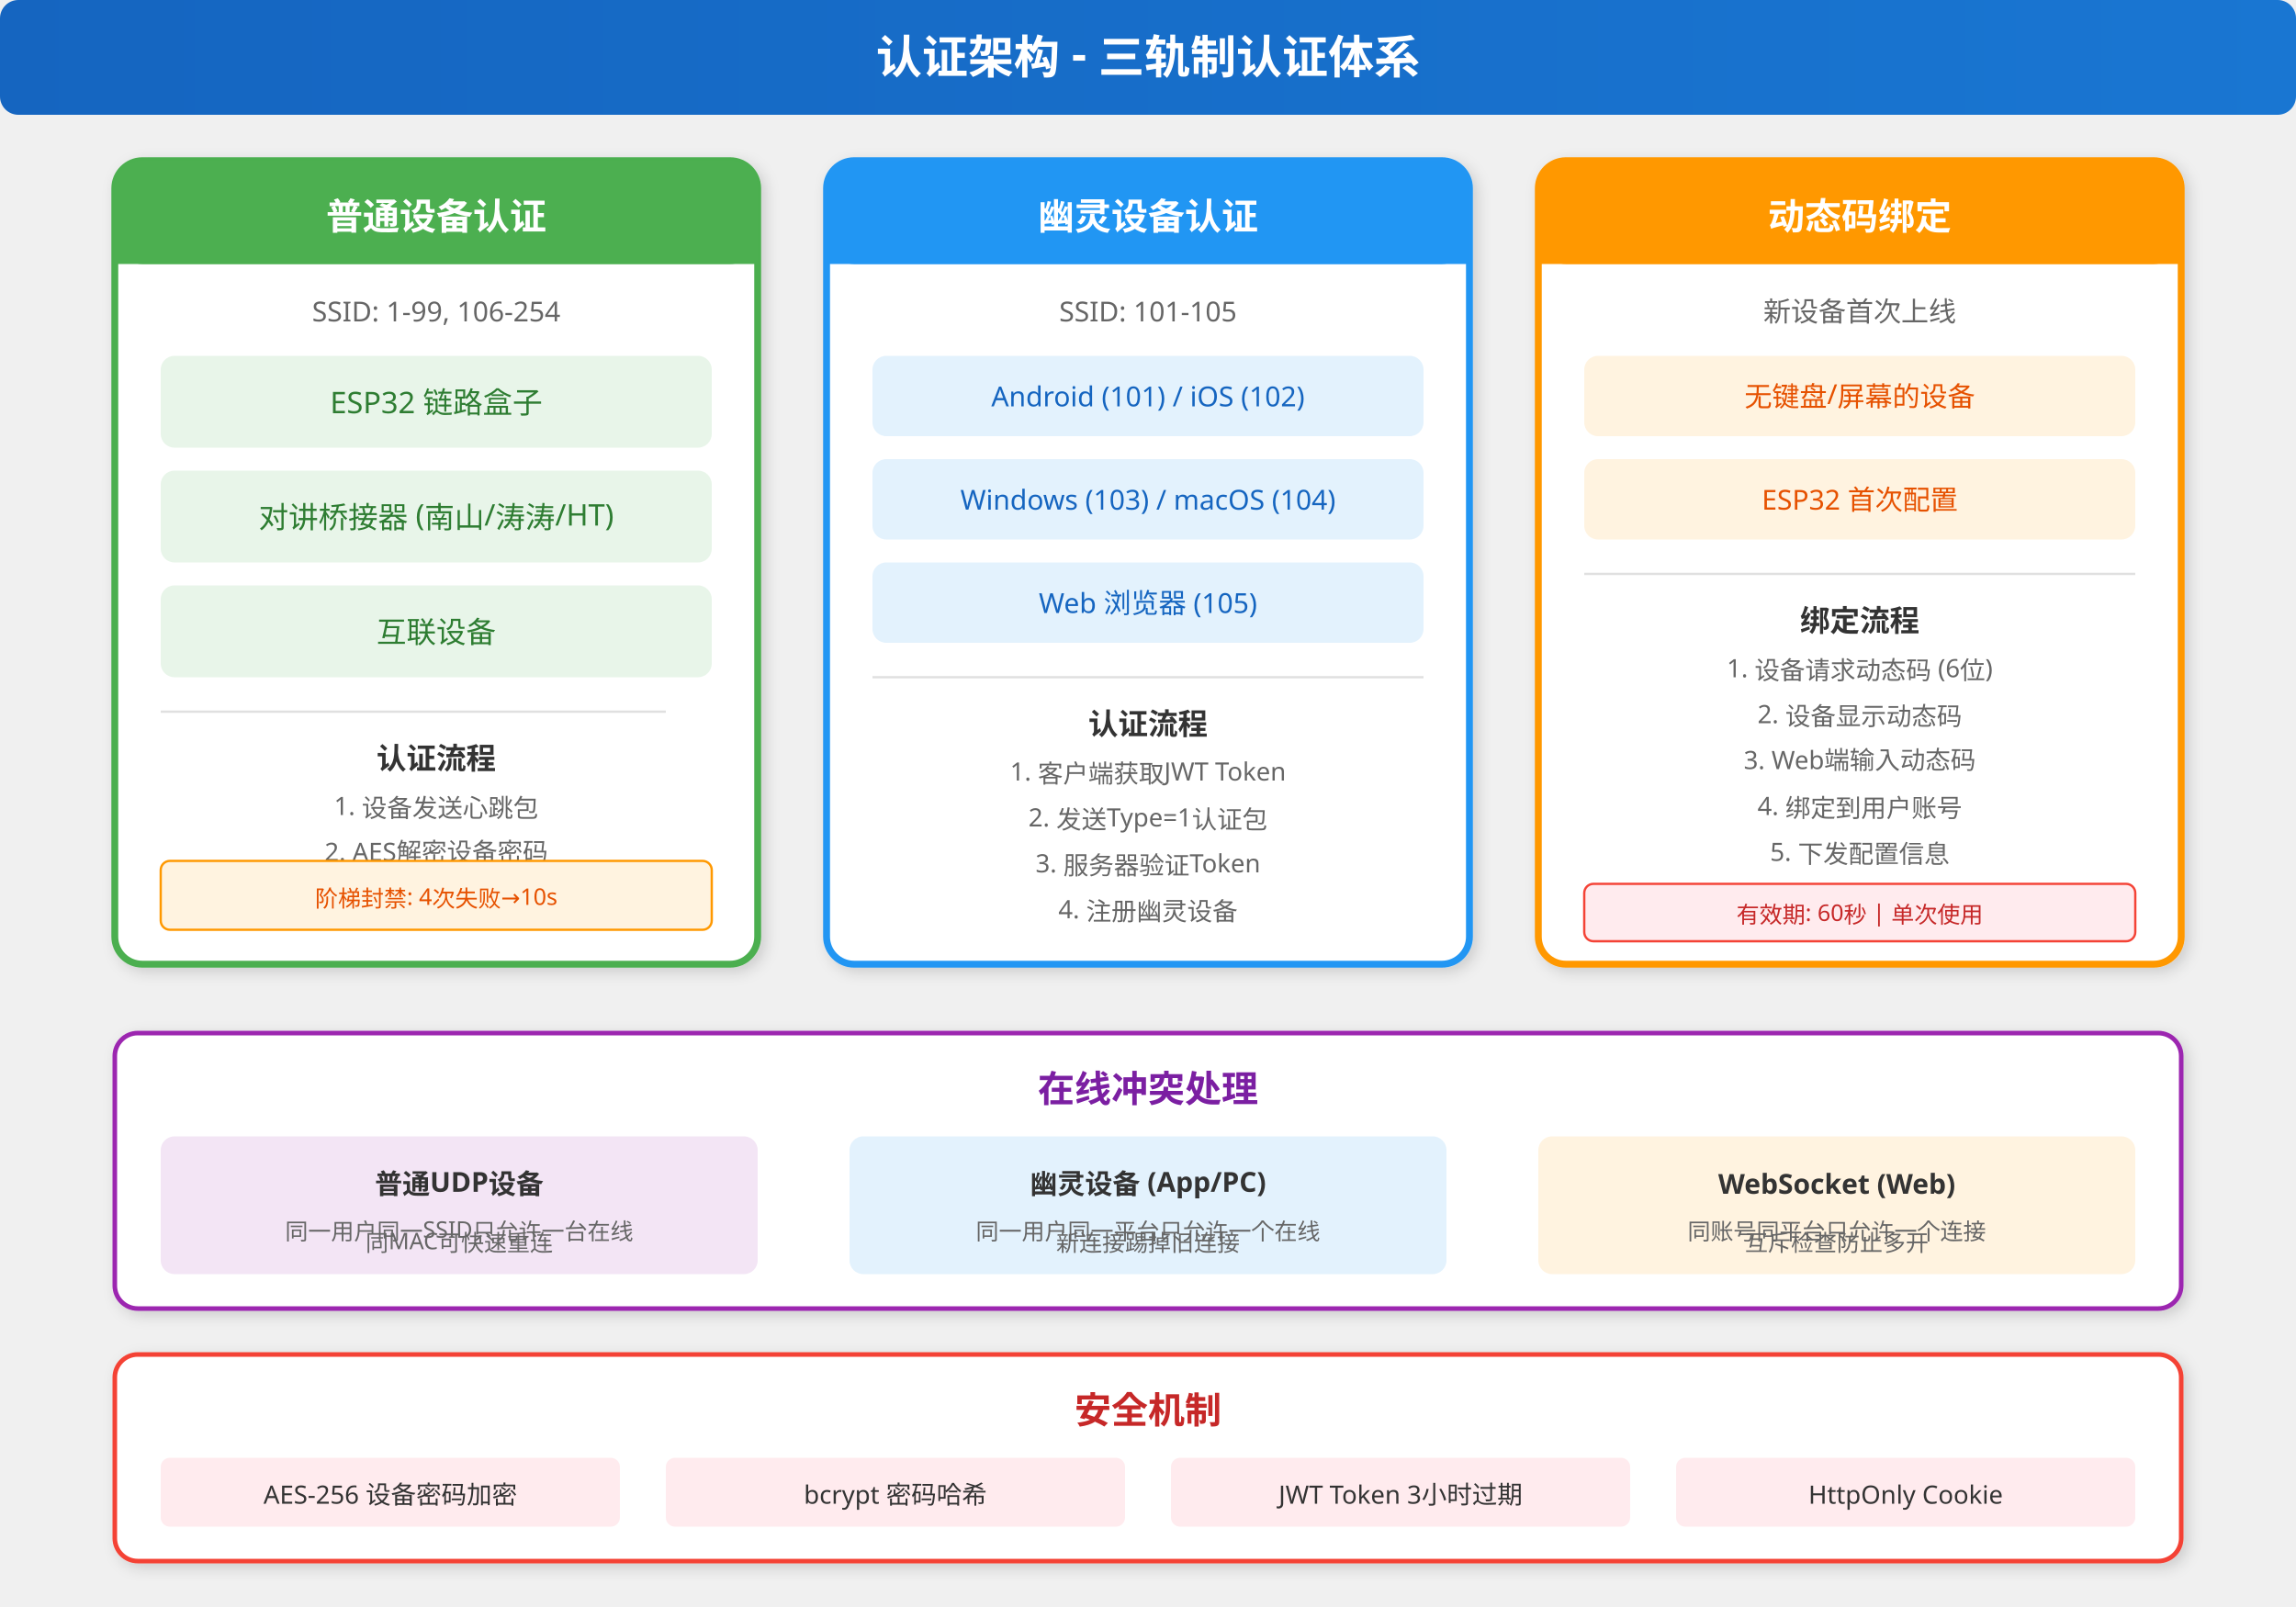
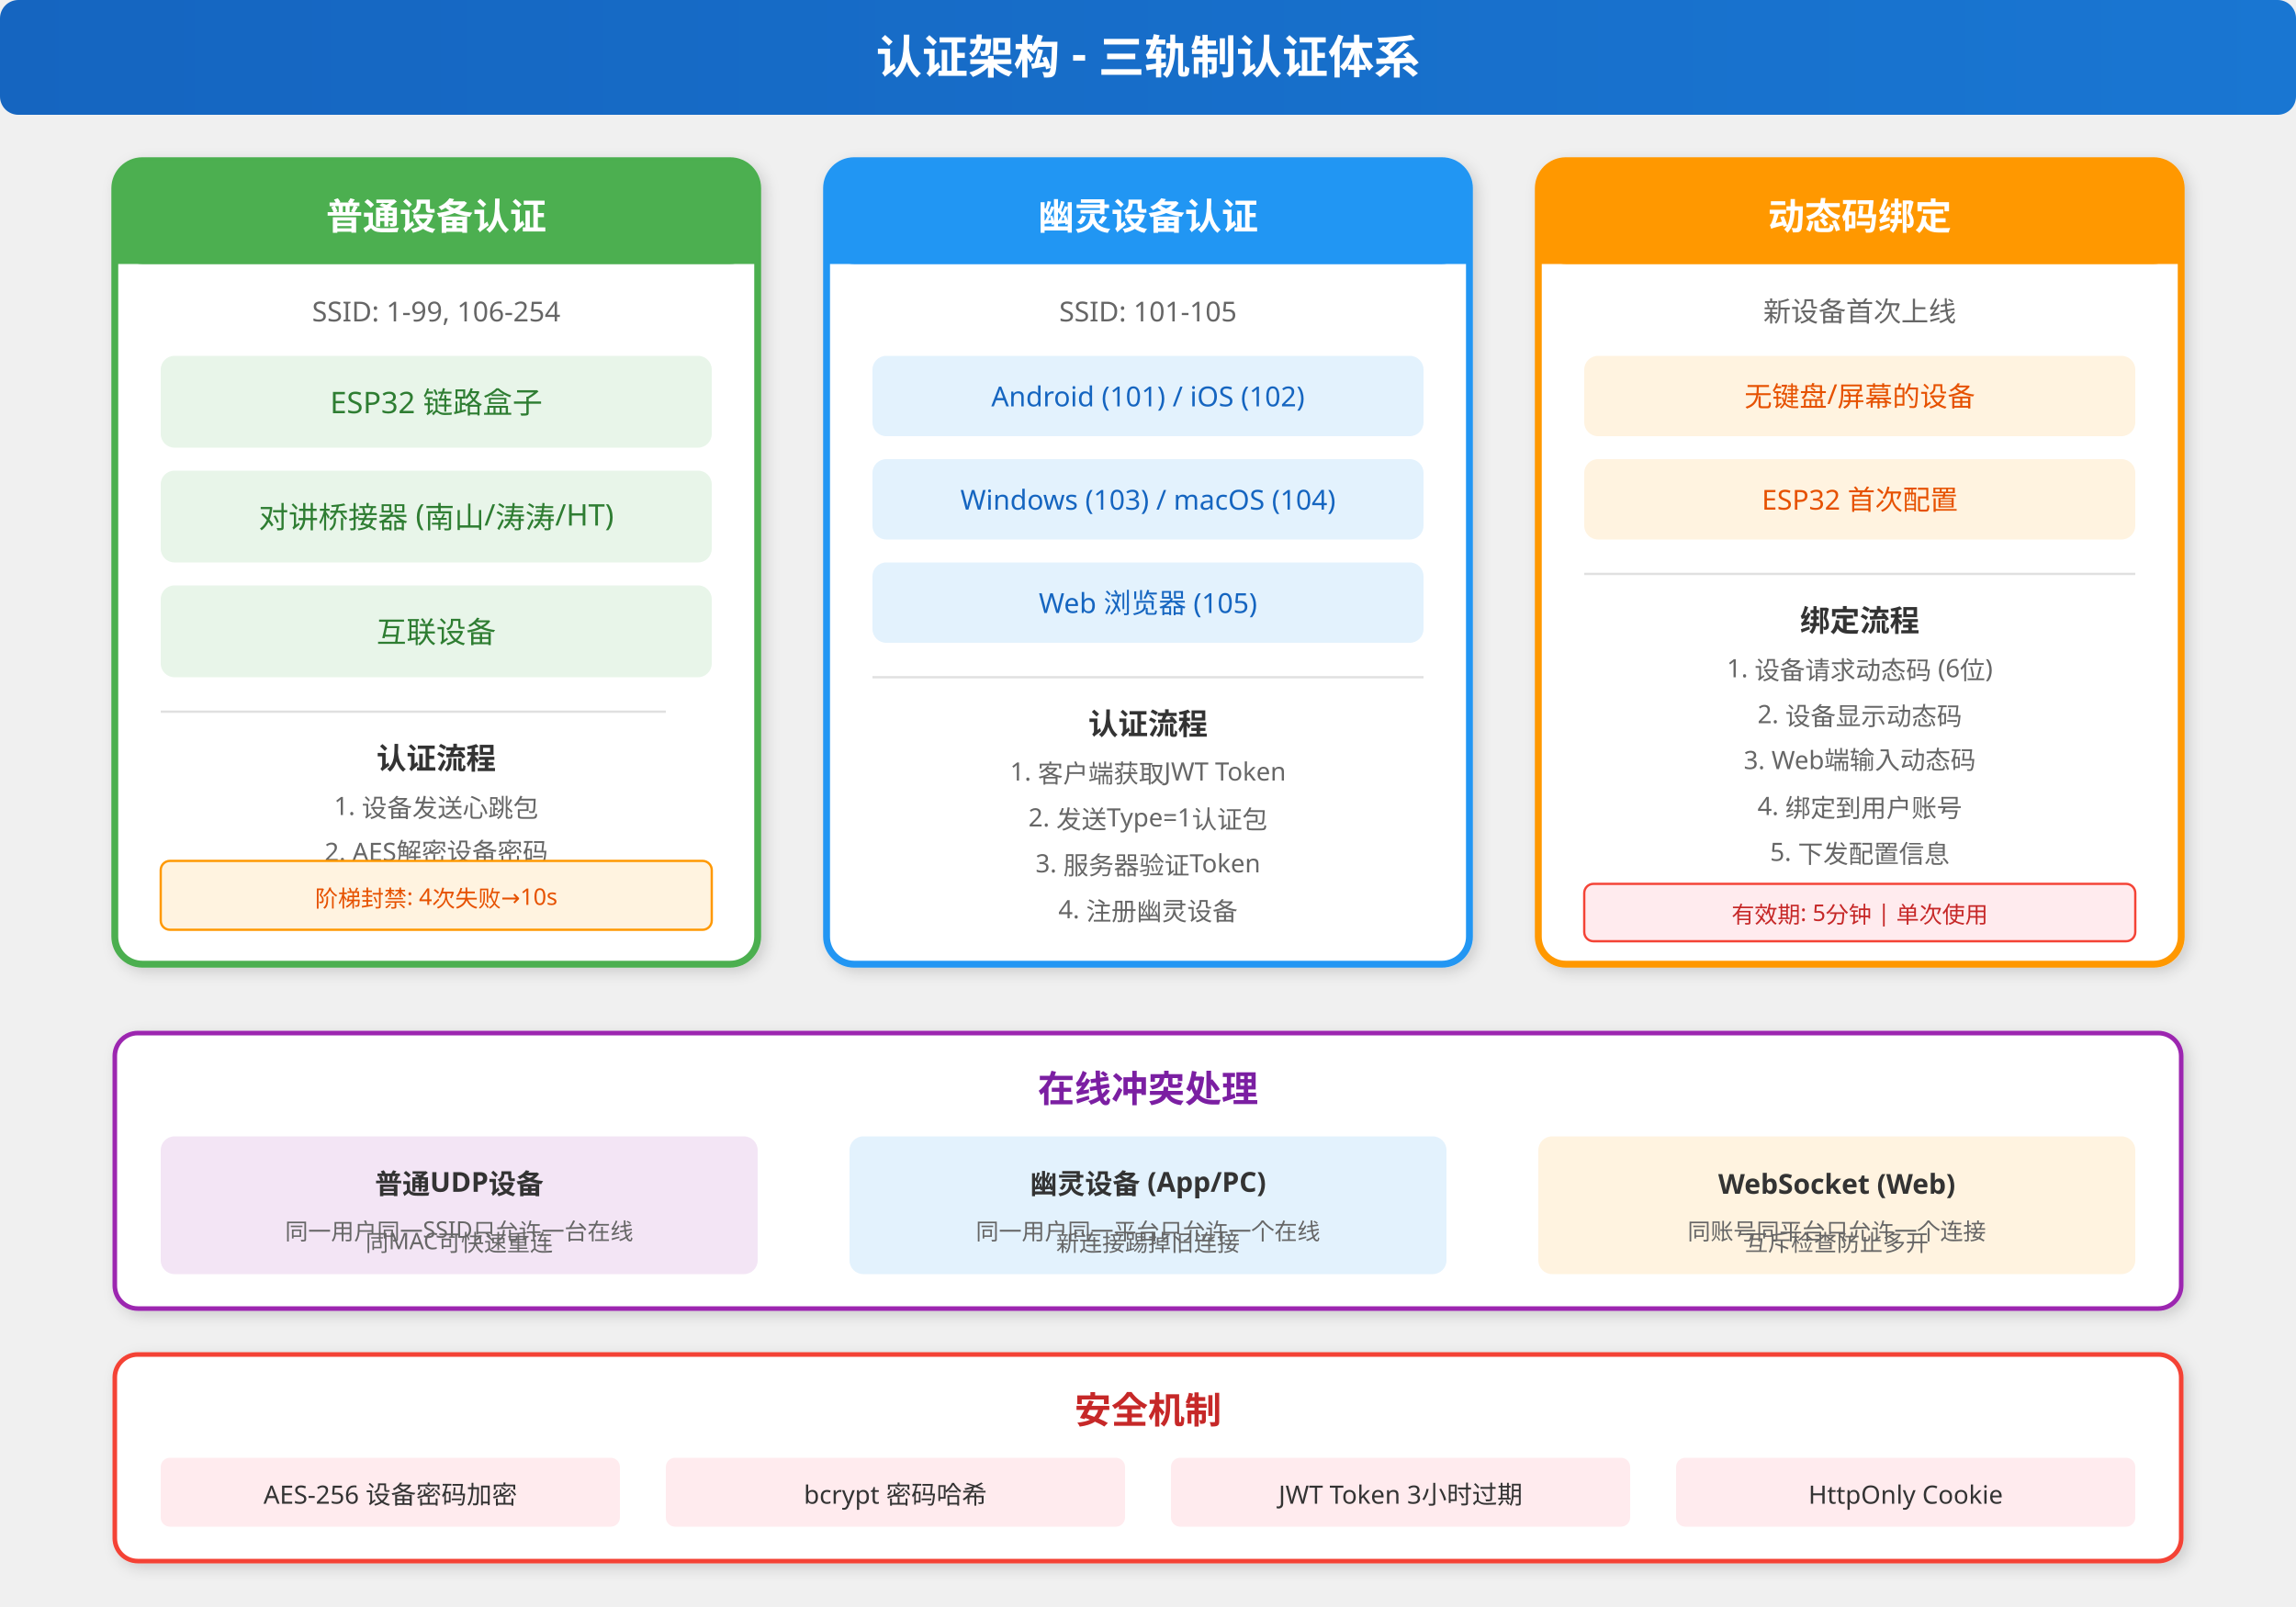
<svg xmlns="http://www.w3.org/2000/svg" viewBox="0 0 1000 700" font-family="Microsoft YaHei, sans-serif">
  <defs>
    <linearGradient id="grad1" x1="0%" y1="0%" x2="100%" y2="0%">
      <stop offset="0%" style="stop-color:#1565c0;stop-opacity:1" />
      <stop offset="100%" style="stop-color:#1976d2;stop-opacity:1" />
    </linearGradient>
    <filter id="shadow">
      <feDropShadow dx="2" dy="2" stdDeviation="3" flood-opacity="0.15" />
    </filter>
  </defs>
  <rect x="0" y="0" width="1000" height="50" fill="url(#grad1)" rx="8" />
  <text x="500" y="32" text-anchor="middle" fill="white" font-size="20" font-weight="bold">认证架构 - 三轨制认证体系</text>
  <rect x="50" y="70" width="280" height="350" fill="white" rx="12" filter="url(#shadow)" stroke="#4caf50" stroke-width="3" />
  <rect x="50" y="70" width="280" height="45" fill="#4caf50" rx="12" />
  <rect x="50" y="95" width="280" height="20" fill="#4caf50" />
  <text x="190" y="100" text-anchor="middle" fill="white" font-size="16" font-weight="bold">普通设备认证</text>
  <text x="190" y="140" text-anchor="middle" fill="#666" font-size="12">SSID: 1-99, 106-254</text>
  <rect x="70" y="155" width="240" height="40" fill="#e8f5e9" rx="6" />
  <text x="190" y="180" text-anchor="middle" fill="#2e7d32" font-size="13">ESP32 链路盒子</text>
  <rect x="70" y="205" width="240" height="40" fill="#e8f5e9" rx="6" />
  <text x="190" y="230" text-anchor="middle" fill="#2e7d32" font-size="13">对讲桥接器 (南山/涛涛/HT)</text>
  <rect x="70" y="255" width="240" height="40" fill="#e8f5e9" rx="6" />
  <text x="190" y="280" text-anchor="middle" fill="#2e7d32" font-size="13">互联设备</text>
  <line x1="70" y1="310" x2="290" y2="310" stroke="#e0e0e0" stroke-width="1" />
  <text x="190" y="335" text-anchor="middle" fill="#333" font-size="13" font-weight="bold">认证流程</text>
  <text x="190" y="355" text-anchor="middle" fill="#666" font-size="11">1. 设备发送心跳包</text>
  <text x="190" y="375" text-anchor="middle" fill="#666" font-size="11">2. AES解密设备密码</text>
  <text x="190" y="395" text-anchor="middle" fill="#666" font-size="11">3. bcrypt验证哈希</text>
  <rect x="70" y="375" width="240" height="30" fill="#fff3e0" rx="4" stroke="#ff9800" stroke-width="1" />
  <text x="190" y="395" text-anchor="middle" fill="#e65100" font-size="10">阶梯封禁: 4次失败→10s</text>
  <rect x="360" y="70" width="280" height="350" fill="white" rx="12" filter="url(#shadow)" stroke="#2196f3" stroke-width="3" />
  <rect x="360" y="70" width="280" height="45" fill="#2196f3" rx="12" />
  <rect x="360" y="95" width="280" height="20" fill="#2196f3" />
  <text x="500" y="100" text-anchor="middle" fill="white" font-size="16" font-weight="bold">幽灵设备认证</text>
  <text x="500" y="140" text-anchor="middle" fill="#666" font-size="12">SSID: 101-105</text>
  <rect x="380" y="155" width="240" height="35" fill="#e3f2fd" rx="6" />
  <text x="500" y="177" text-anchor="middle" fill="#1565c0" font-size="12">Android (101) / iOS (102)</text>
  <rect x="380" y="200" width="240" height="35" fill="#e3f2fd" rx="6" />
  <text x="500" y="222" text-anchor="middle" fill="#1565c0" font-size="12">Windows (103) / macOS (104)</text>
  <rect x="380" y="245" width="240" height="35" fill="#e3f2fd" rx="6" />
  <text x="500" y="267" text-anchor="middle" fill="#1565c0" font-size="12">Web 浏览器 (105)</text>
  <line x1="380" y1="295" x2="620" y2="295" stroke="#e0e0e0" stroke-width="1" />
  <text x="500" y="320" text-anchor="middle" fill="#333" font-size="13" font-weight="bold">认证流程</text>
  <text x="500" y="340" text-anchor="middle" fill="#666" font-size="11">1. 客户端获取JWT Token</text>
  <text x="500" y="360" text-anchor="middle" fill="#666" font-size="11">2. 发送Type=1认证包</text>
  <text x="500" y="380" text-anchor="middle" fill="#666" font-size="11">3. 服务器验证Token</text>
  <text x="500" y="400" text-anchor="middle" fill="#666" font-size="11">4. 注册幽灵设备</text>
  <rect x="670" y="70" width="280" height="350" fill="white" rx="12" filter="url(#shadow)" stroke="#ff9800" stroke-width="3" />
  <rect x="670" y="70" width="280" height="45" fill="#ff9800" rx="12" />
  <rect x="670" y="95" width="280" height="20" fill="#ff9800" />
  <text x="810" y="100" text-anchor="middle" fill="white" font-size="16" font-weight="bold">动态码绑定</text>
  <text x="810" y="140" text-anchor="middle" fill="#666" font-size="12">新设备首次上线</text>
  <rect x="690" y="155" width="240" height="35" fill="#fff3e0" rx="6" />
  <text x="810" y="177" text-anchor="middle" fill="#e65100" font-size="12">无键盘/屏幕的设备</text>
  <rect x="690" y="200" width="240" height="35" fill="#fff3e0" rx="6" />
  <text x="810" y="222" text-anchor="middle" fill="#e65100" font-size="12">ESP32 首次配置</text>
  <line x1="690" y1="250" x2="930" y2="250" stroke="#e0e0e0" stroke-width="1" />
  <text x="810" y="275" text-anchor="middle" fill="#333" font-size="13" font-weight="bold">绑定流程</text>
  <text x="810" y="295" text-anchor="middle" fill="#666" font-size="11">1. 设备请求动态码 (6位)</text>
  <text x="810" y="315" text-anchor="middle" fill="#666" font-size="11">2. 设备显示动态码</text>
  <text x="810" y="335" text-anchor="middle" fill="#666" font-size="11">3. Web端输入动态码</text>
  <text x="810" y="355" text-anchor="middle" fill="#666" font-size="11">4. 绑定到用户账号</text>
  <text x="810" y="375" text-anchor="middle" fill="#666" font-size="11">5. 下发配置信息</text>
  <rect x="690" y="385" width="240" height="25" fill="#ffebee" rx="4" stroke="#f44336" stroke-width="1" />
-   <text x="810" y="402" text-anchor="middle" fill="#c62828" font-size="10">有效期: 60秒 | 单次使用</text>
+   <text x="810" y="402" text-anchor="middle" fill="#c62828" font-size="10">有效期: 5分钟 | 单次使用</text>
  <rect x="50" y="450" width="900" height="120" fill="white" rx="10" filter="url(#shadow)" stroke="#9c27b0" stroke-width="2" />
  <text x="500" y="480" text-anchor="middle" fill="#7b1fa2" font-size="16" font-weight="bold">在线冲突处理</text>
  <rect x="70" y="495" width="260" height="60" fill="#f3e5f5" rx="6" />
  <text x="200" y="520" text-anchor="middle" fill="#333" font-size="12" font-weight="bold">普通UDP设备</text>
  <text x="200" y="540" text-anchor="middle" fill="#666" font-size="10">同一用户同一SSID只允许一台在线</text>
  <text x="200" y="545" text-anchor="middle" fill="#666" font-size="10">同MAC可快速重连</text>
  <rect x="370" y="495" width="260" height="60" fill="#e3f2fd" rx="6" />
  <text x="500" y="520" text-anchor="middle" fill="#333" font-size="12" font-weight="bold">幽灵设备 (App/PC)</text>
  <text x="500" y="540" text-anchor="middle" fill="#666" font-size="10">同一用户同一平台只允许一个在线</text>
  <text x="500" y="545" text-anchor="middle" fill="#666" font-size="10">新连接踢掉旧连接</text>
  <rect x="670" y="495" width="260" height="60" fill="#fff3e0" rx="6" />
  <text x="800" y="520" text-anchor="middle" fill="#333" font-size="12" font-weight="bold">WebSocket (Web)</text>
  <text x="800" y="540" text-anchor="middle" fill="#666" font-size="10">同账号同平台只允许一个连接</text>
  <text x="800" y="545" text-anchor="middle" fill="#666" font-size="10">互斥检查防止多开</text>
  <rect x="50" y="590" width="900" height="90" fill="white" rx="10" filter="url(#shadow)" stroke="#f44336" stroke-width="2" />
  <text x="500" y="620" text-anchor="middle" fill="#c62828" font-size="16" font-weight="bold">安全机制</text>
  <rect x="70" y="635" width="200" height="30" fill="#ffebee" rx="4" />
  <text x="170" y="655" text-anchor="middle" fill="#333" font-size="11">AES-256 设备密码加密</text>
  <rect x="290" y="635" width="200" height="30" fill="#ffebee" rx="4" />
  <text x="390" y="655" text-anchor="middle" fill="#333" font-size="11">bcrypt 密码哈希</text>
  <rect x="510" y="635" width="200" height="30" fill="#ffebee" rx="4" />
  <text x="610" y="655" text-anchor="middle" fill="#333" font-size="11">JWT Token 3小时过期</text>
  <rect x="730" y="635" width="200" height="30" fill="#ffebee" rx="4" />
  <text x="830" y="655" text-anchor="middle" fill="#333" font-size="11">HttpOnly Cookie</text>
</svg>
